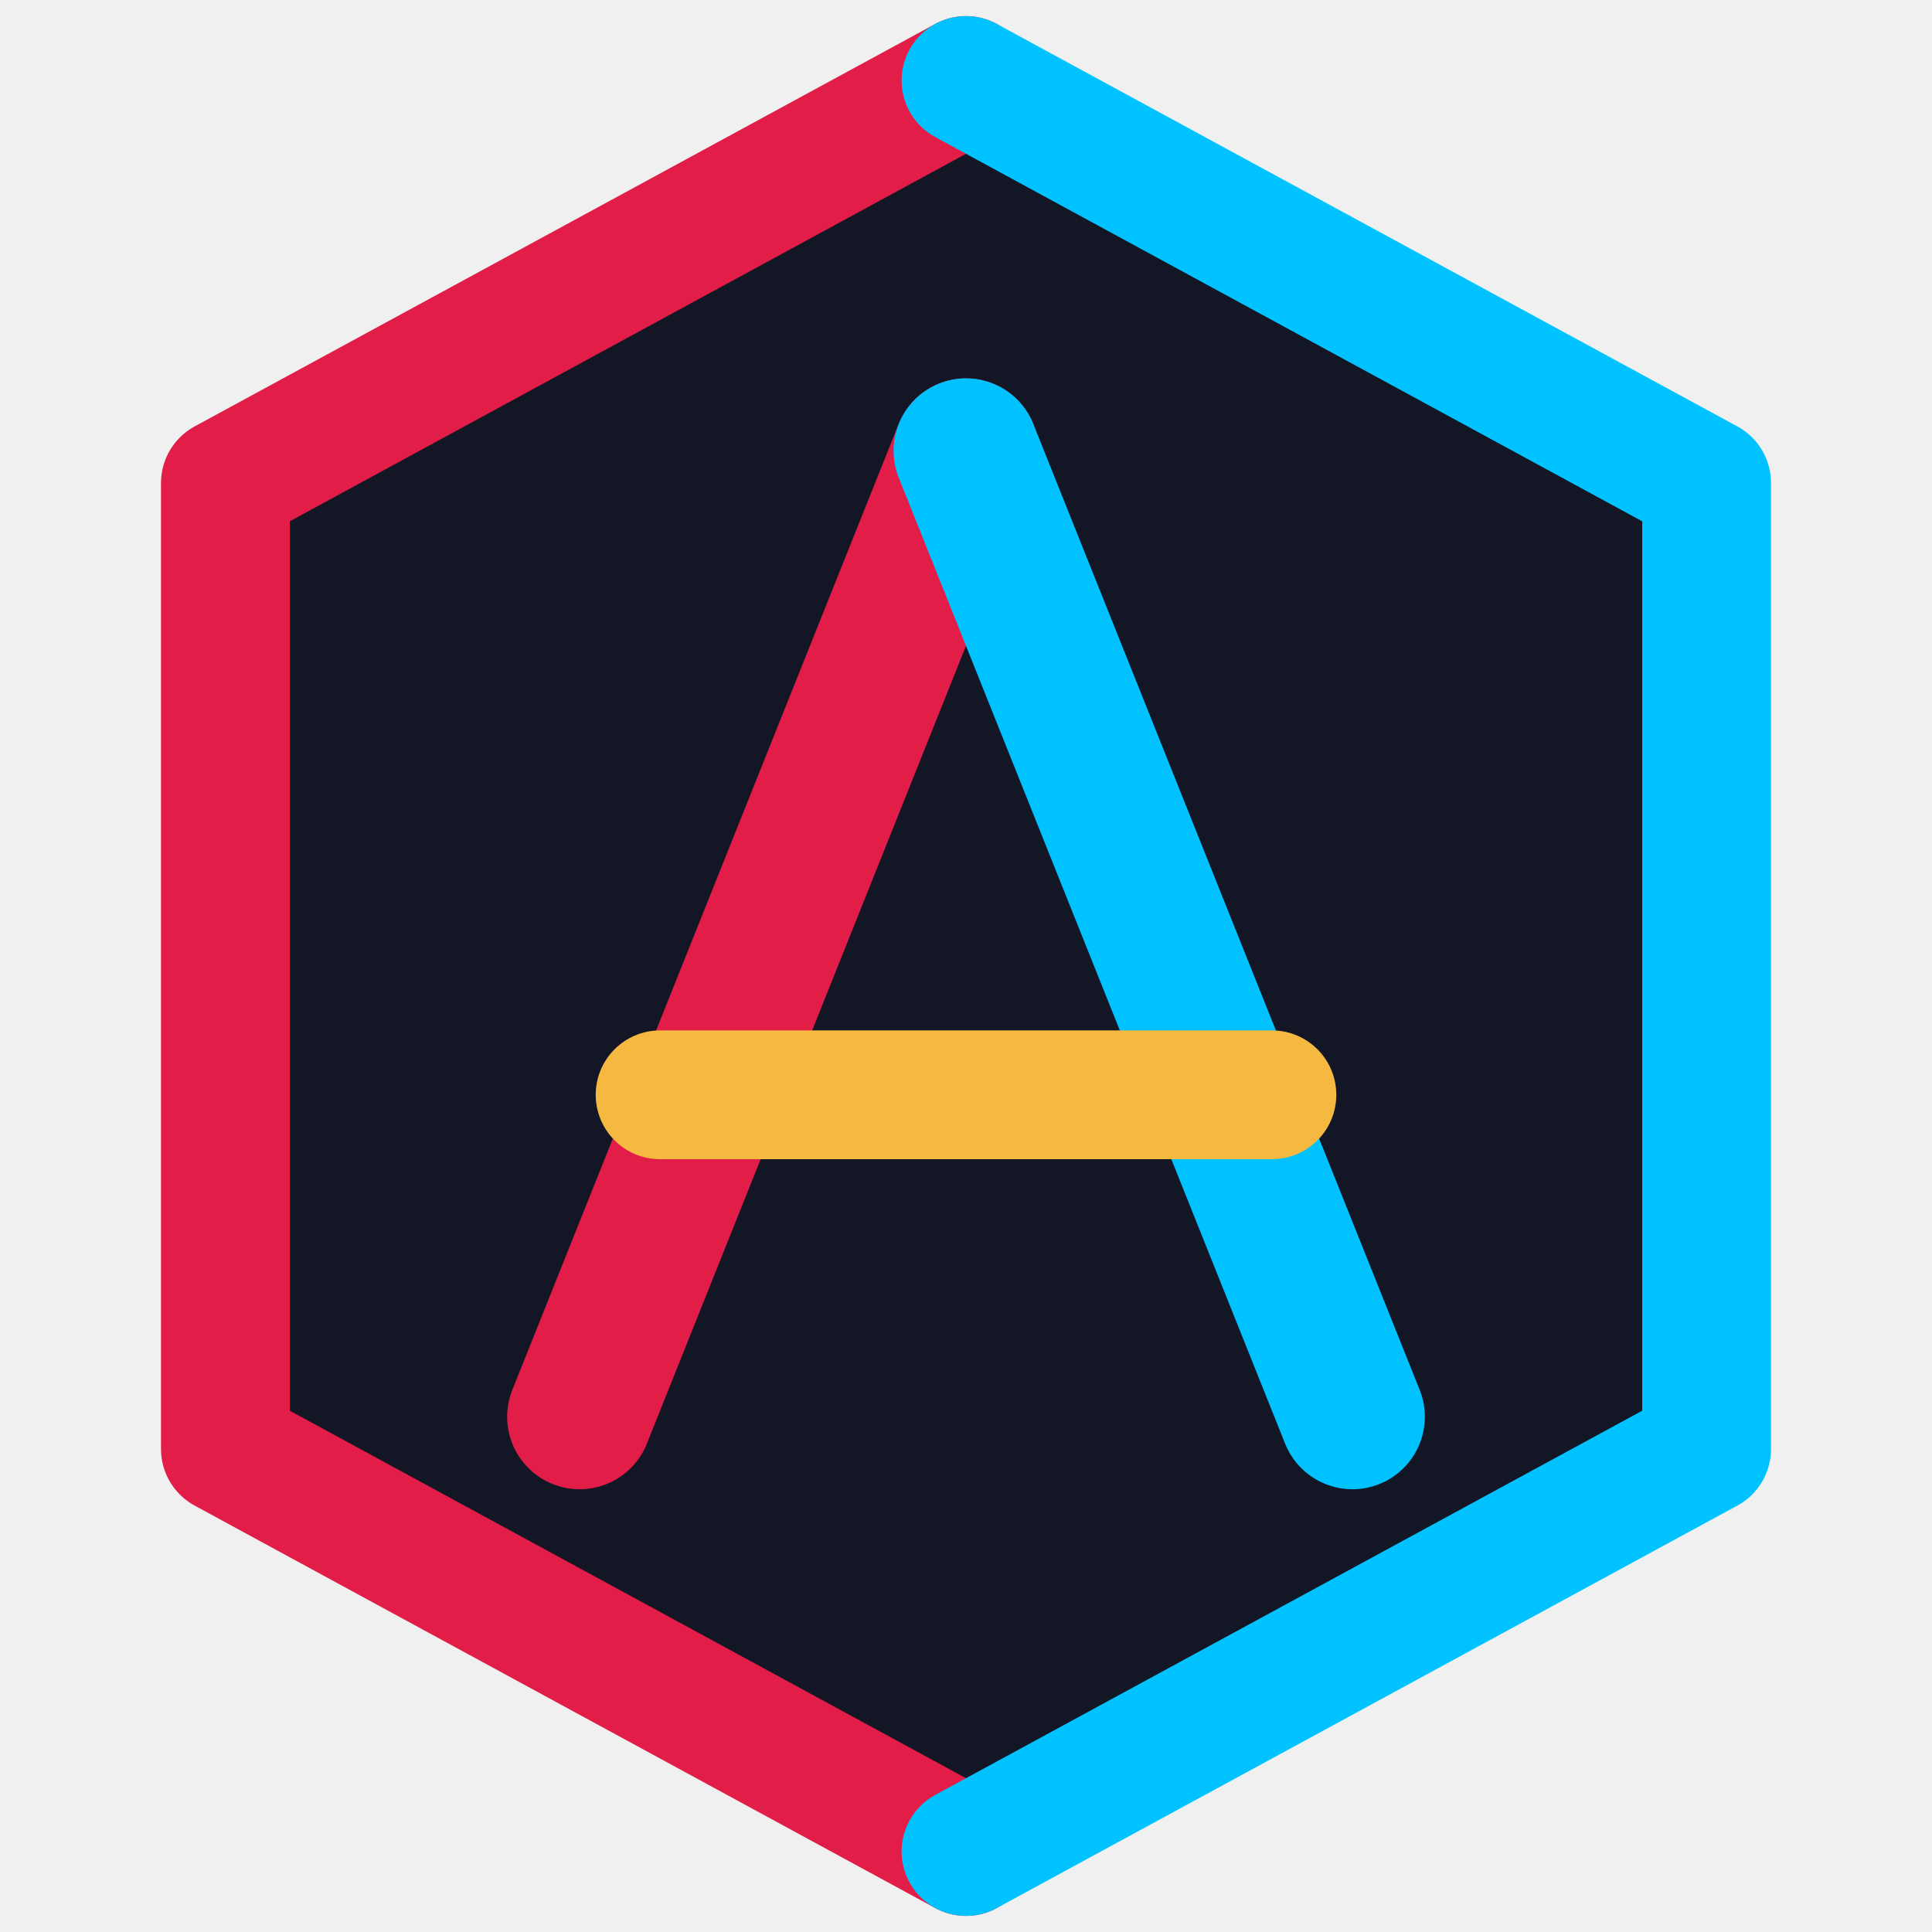
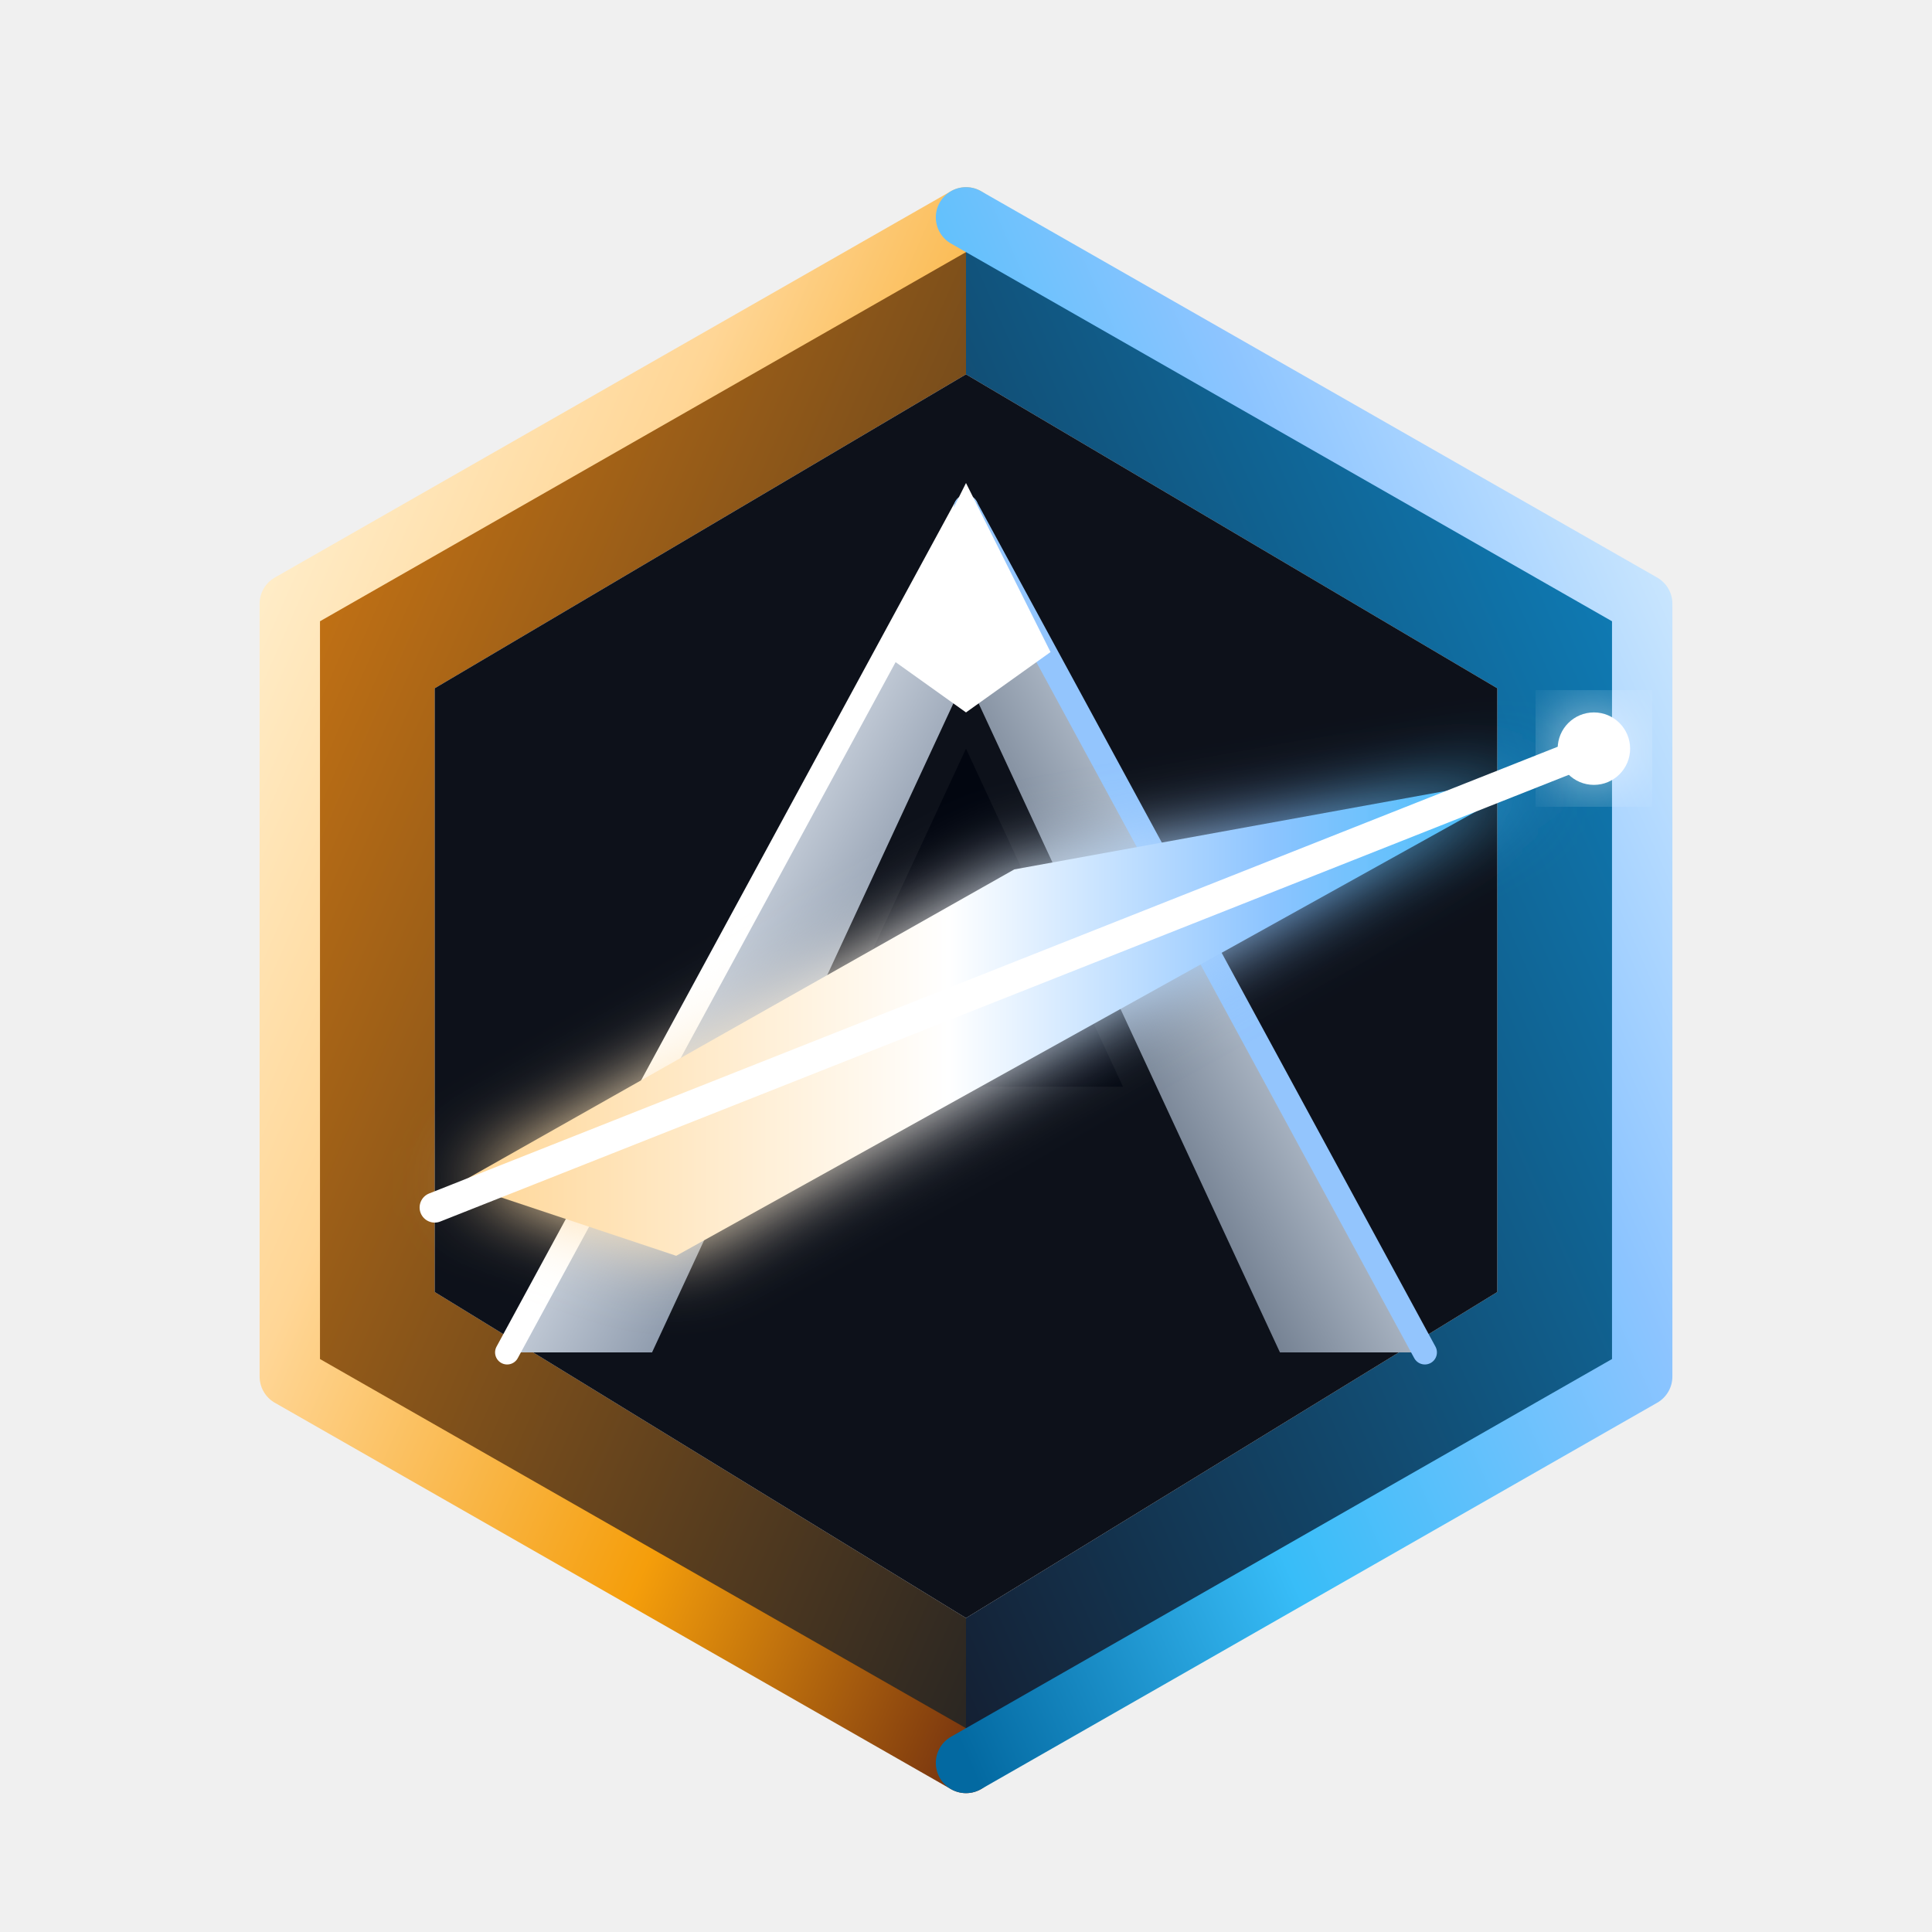
- <svg xmlns="http://www.w3.org/2000/svg" width="120" height="120" viewBox="0 0 120 120" fill="none">
-   <polygon points="60,5 106,30 106,90 60,115 14,90 14,30" fill="rgba(8,12,28,0.95)" />
-   <path d="M60 5 L14 30 L14 90 L60 115" stroke="#E11D48" stroke-width="8" stroke-linecap="round" stroke-linejoin="round" fill="none" />
-   <path d="M60 5 L106 30 L106 90 L60 115" stroke="#00C2FF" stroke-width="8" stroke-linecap="round" stroke-linejoin="round" fill="none" />
-   <path d="M60 28 L36 88" stroke="#E11D48" stroke-width="9" stroke-linecap="round" />
-   <path d="M60 28 L84 88" stroke="#00C2FF" stroke-width="9" stroke-linecap="round" />
-   <line x1="41" y1="68" x2="79" y2="68" stroke="#F5B942" stroke-width="8" stroke-linecap="round" />
+ <svg xmlns="http://www.w3.org/2000/svg" viewBox="0 0 160 160" width="160" height="160" fill="none">
+   <defs>
+     <filter id="aa-glow-gold" x="-30%" y="-30%" width="160%" height="160%">
+       <feGaussianBlur stdDeviation="3" result="blur" />
+       <feMerge>
+         <feMergeNode in="blur" />
+         <feMergeNode in="SourceGraphic" />
+       </feMerge>
+     </filter>
+     <filter id="aa-glow-cyan" x="-30%" y="-30%" width="160%" height="160%">
+       <feGaussianBlur stdDeviation="3" result="blur" />
+       <feMerge>
+         <feMergeNode in="blur" />
+         <feMergeNode in="SourceGraphic" />
+       </feMerge>
+     </filter>
+     <linearGradient id="aa-gold-rim" x1="0%" y1="0%" x2="100%" y2="100%">
+       <stop offset="0%" stop-color="#fff5db" />
+       <stop offset="35%" stop-color="#ffd696" />
+       <stop offset="70%" stop-color="#f59e0b" />
+       <stop offset="100%" stop-color="#78350f" />
+     </linearGradient>
+     <linearGradient id="aa-gold-wall" x1="0%" y1="0%" x2="100%" y2="100%">
+       <stop offset="0%" stop-color="#d97706" stop-opacity="0.95" />
+       <stop offset="100%" stop-color="#1e1b18" stop-opacity="0.95" />
+     </linearGradient>
+     <linearGradient id="aa-cyan-rim" x1="100%" y1="0%" x2="0%" y2="100%">
+       <stop offset="0%" stop-color="#e0f2fe" />
+       <stop offset="35%" stop-color="#8cc4ff" />
+       <stop offset="70%" stop-color="#38bdf8" />
+       <stop offset="100%" stop-color="#0369a1" />
+     </linearGradient>
+     <linearGradient id="aa-cyan-wall" x1="100%" y1="0%" x2="0%" y2="100%">
+       <stop offset="0%" stop-color="#0284c7" stop-opacity="0.95" />
+       <stop offset="100%" stop-color="#091428" stop-opacity="0.95" />
+     </linearGradient>
+     <linearGradient id="aa-chrome-left" x1="0%" y1="0%" x2="100%" y2="100%">
+       <stop offset="0%" stop-color="#ffffff" />
+       <stop offset="40%" stop-color="#e2e8f0" />
+       <stop offset="80%" stop-color="#64748b" />
+       <stop offset="100%" stop-color="#1e293b" />
+     </linearGradient>
+     <linearGradient id="aa-chrome-right" x1="100%" y1="0%" x2="0%" y2="100%">
+       <stop offset="0%" stop-color="#ffffff" />
+       <stop offset="40%" stop-color="#cbd5e1" />
+       <stop offset="80%" stop-color="#475569" />
+       <stop offset="100%" stop-color="#0f172a" />
+     </linearGradient>
+     <linearGradient id="aa-slash-beam" x1="0%" y1="0%" x2="100%" y2="0%">
+       <stop offset="0%" stop-color="#ffd696" />
+       <stop offset="45%" stop-color="#ffffff" />
+       <stop offset="75%" stop-color="#8cc4ff" />
+       <stop offset="100%" stop-color="#38bdf8" />
+     </linearGradient>
+   </defs>
+   <polygon points="80,18 24,50 24,114 80,146 80,134 36,107 36,57 80,31" fill="url(#aa-gold-wall)" />
+   <path d="M80 18 L24 50 L24 114 L80 146" stroke="url(#aa-gold-rim)" stroke-width="5" stroke-linecap="round" stroke-linejoin="round" />
+   <polygon points="80,18 136,50 136,114 80,146 80,134 124,107 124,57 80,31" fill="url(#aa-cyan-wall)" />
+   <path d="M80 18 L136 50 L136 114 L80 146" stroke="url(#aa-cyan-rim)" stroke-width="5" stroke-linecap="round" stroke-linejoin="round" />
+   <polygon points="80,31 124,57 124,107 80,134 36,107 36,57" fill="#020610" opacity="0.95" />
+   <polygon points="80,42 80,56 54,112 42,112" fill="url(#aa-chrome-left)" />
+   <line x1="80" y1="42" x2="42" y2="112" stroke="#ffffff" stroke-width="2" stroke-linecap="round" />
+   <polygon points="80,42 80,56 106,112 118,112" fill="url(#aa-chrome-right)" />
+   <line x1="80" y1="42" x2="118" y2="112" stroke="#93c5fd" stroke-width="2" stroke-linecap="round" />
+   <polygon points="80,40 73,54 80,59 87,54" fill="#ffffff" />
+   <polygon points="80,62 67,90 93,90" fill="#020610" />
+   <polygon points="38,98 84,72 128,64 92,84 56,104" fill="url(#aa-slash-beam)" filter="url(#aa-glow-cyan)" />
+   <line x1="36" y1="100" x2="132" y2="62" stroke="#ffffff" stroke-width="2.5" stroke-linecap="round" />
+   <circle cx="132" cy="62" r="3" fill="#ffffff" filter="url(#aa-glow-cyan)" />
</svg>
